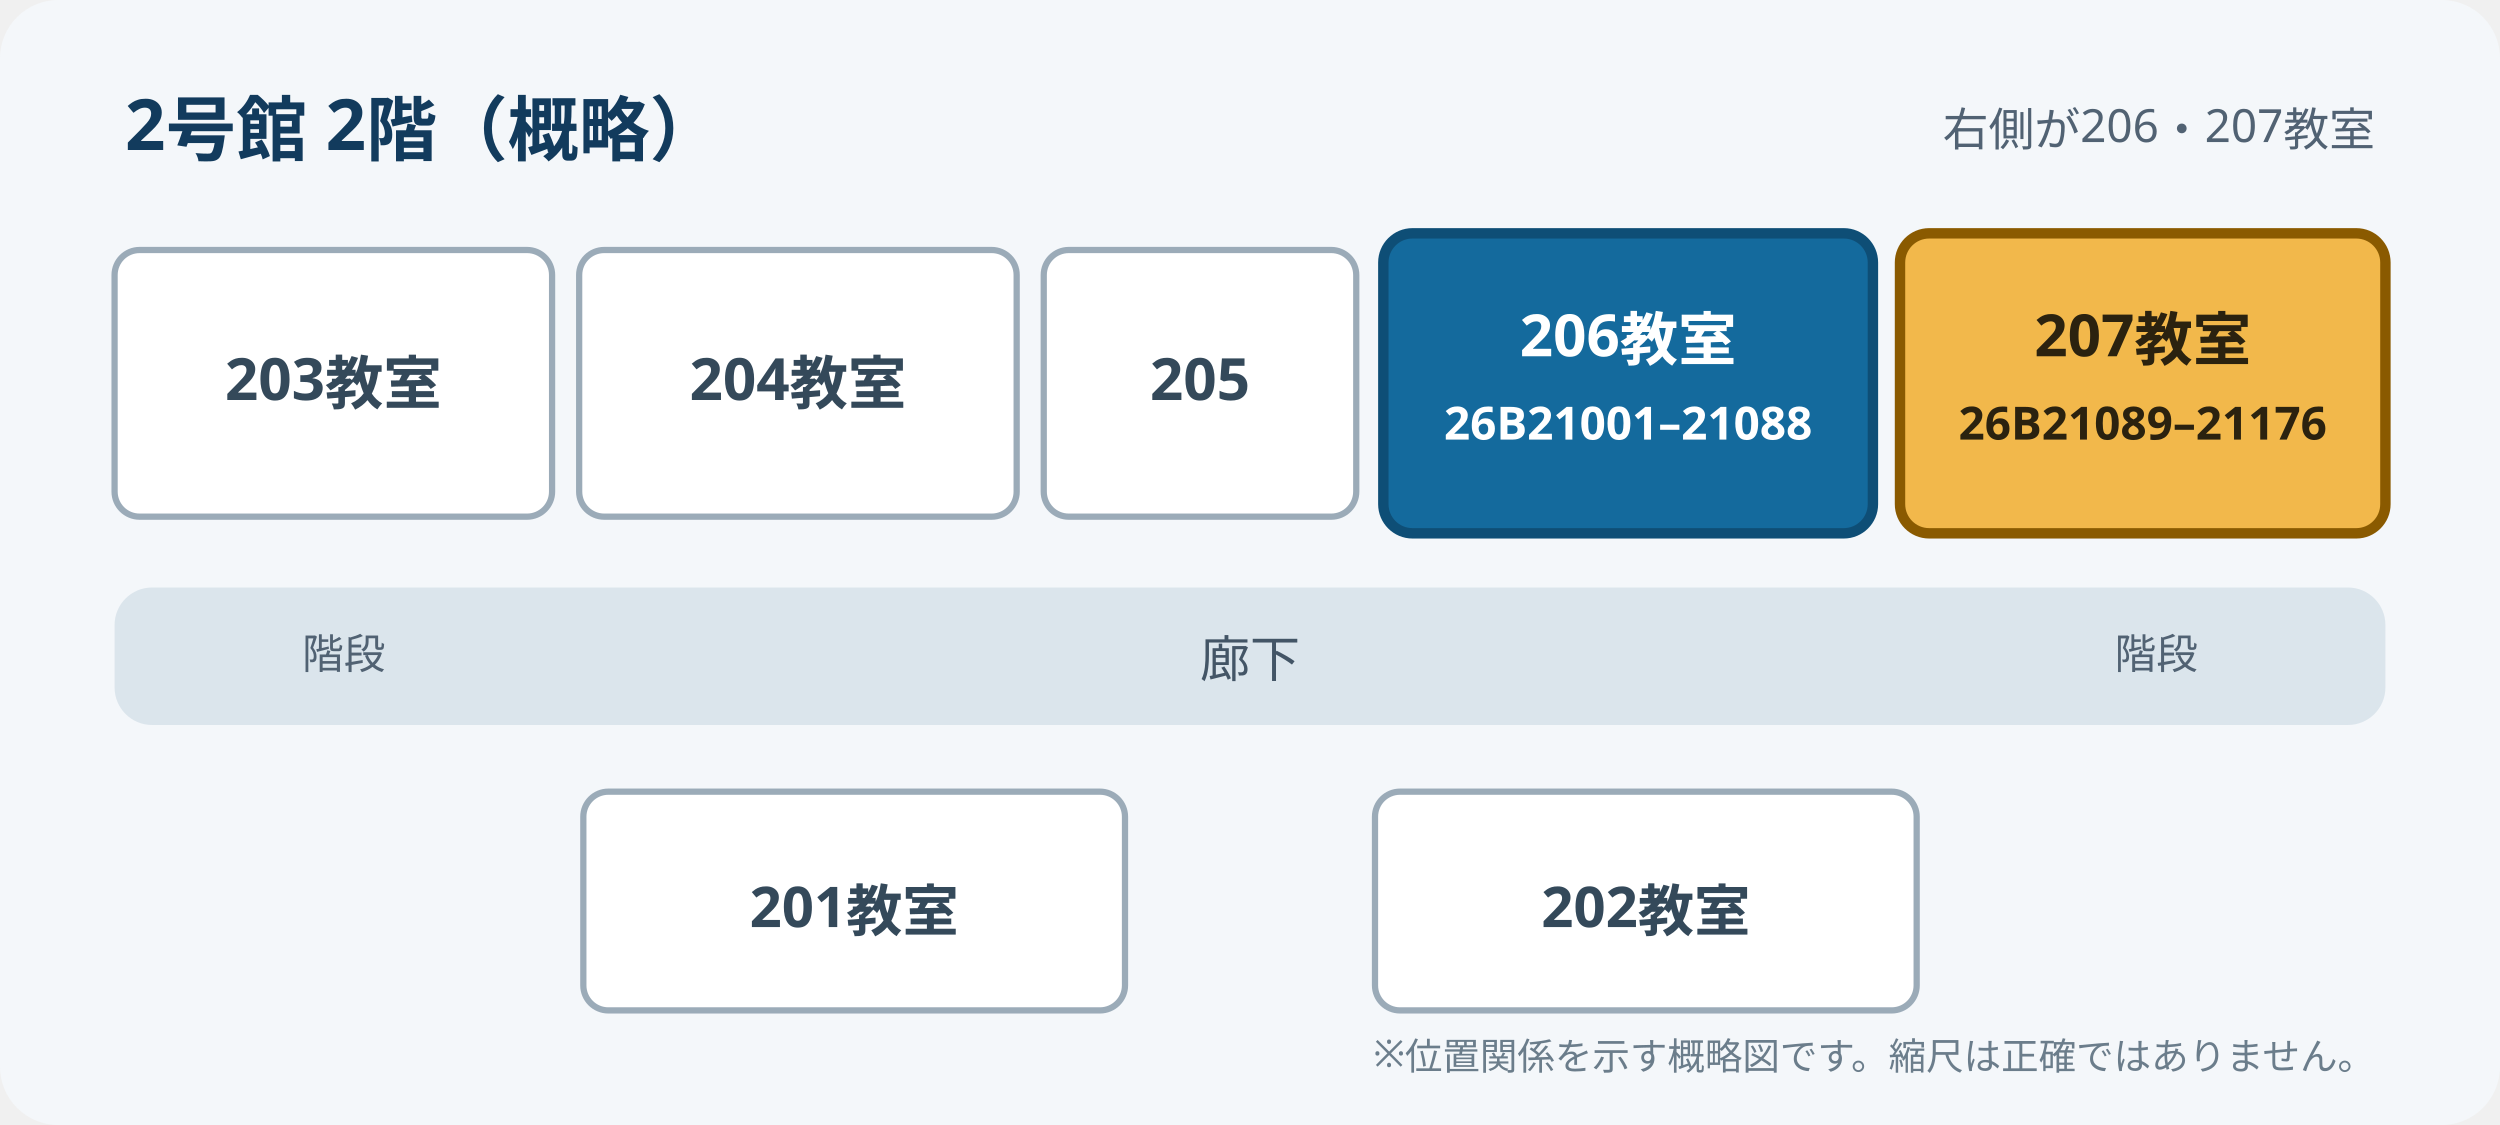
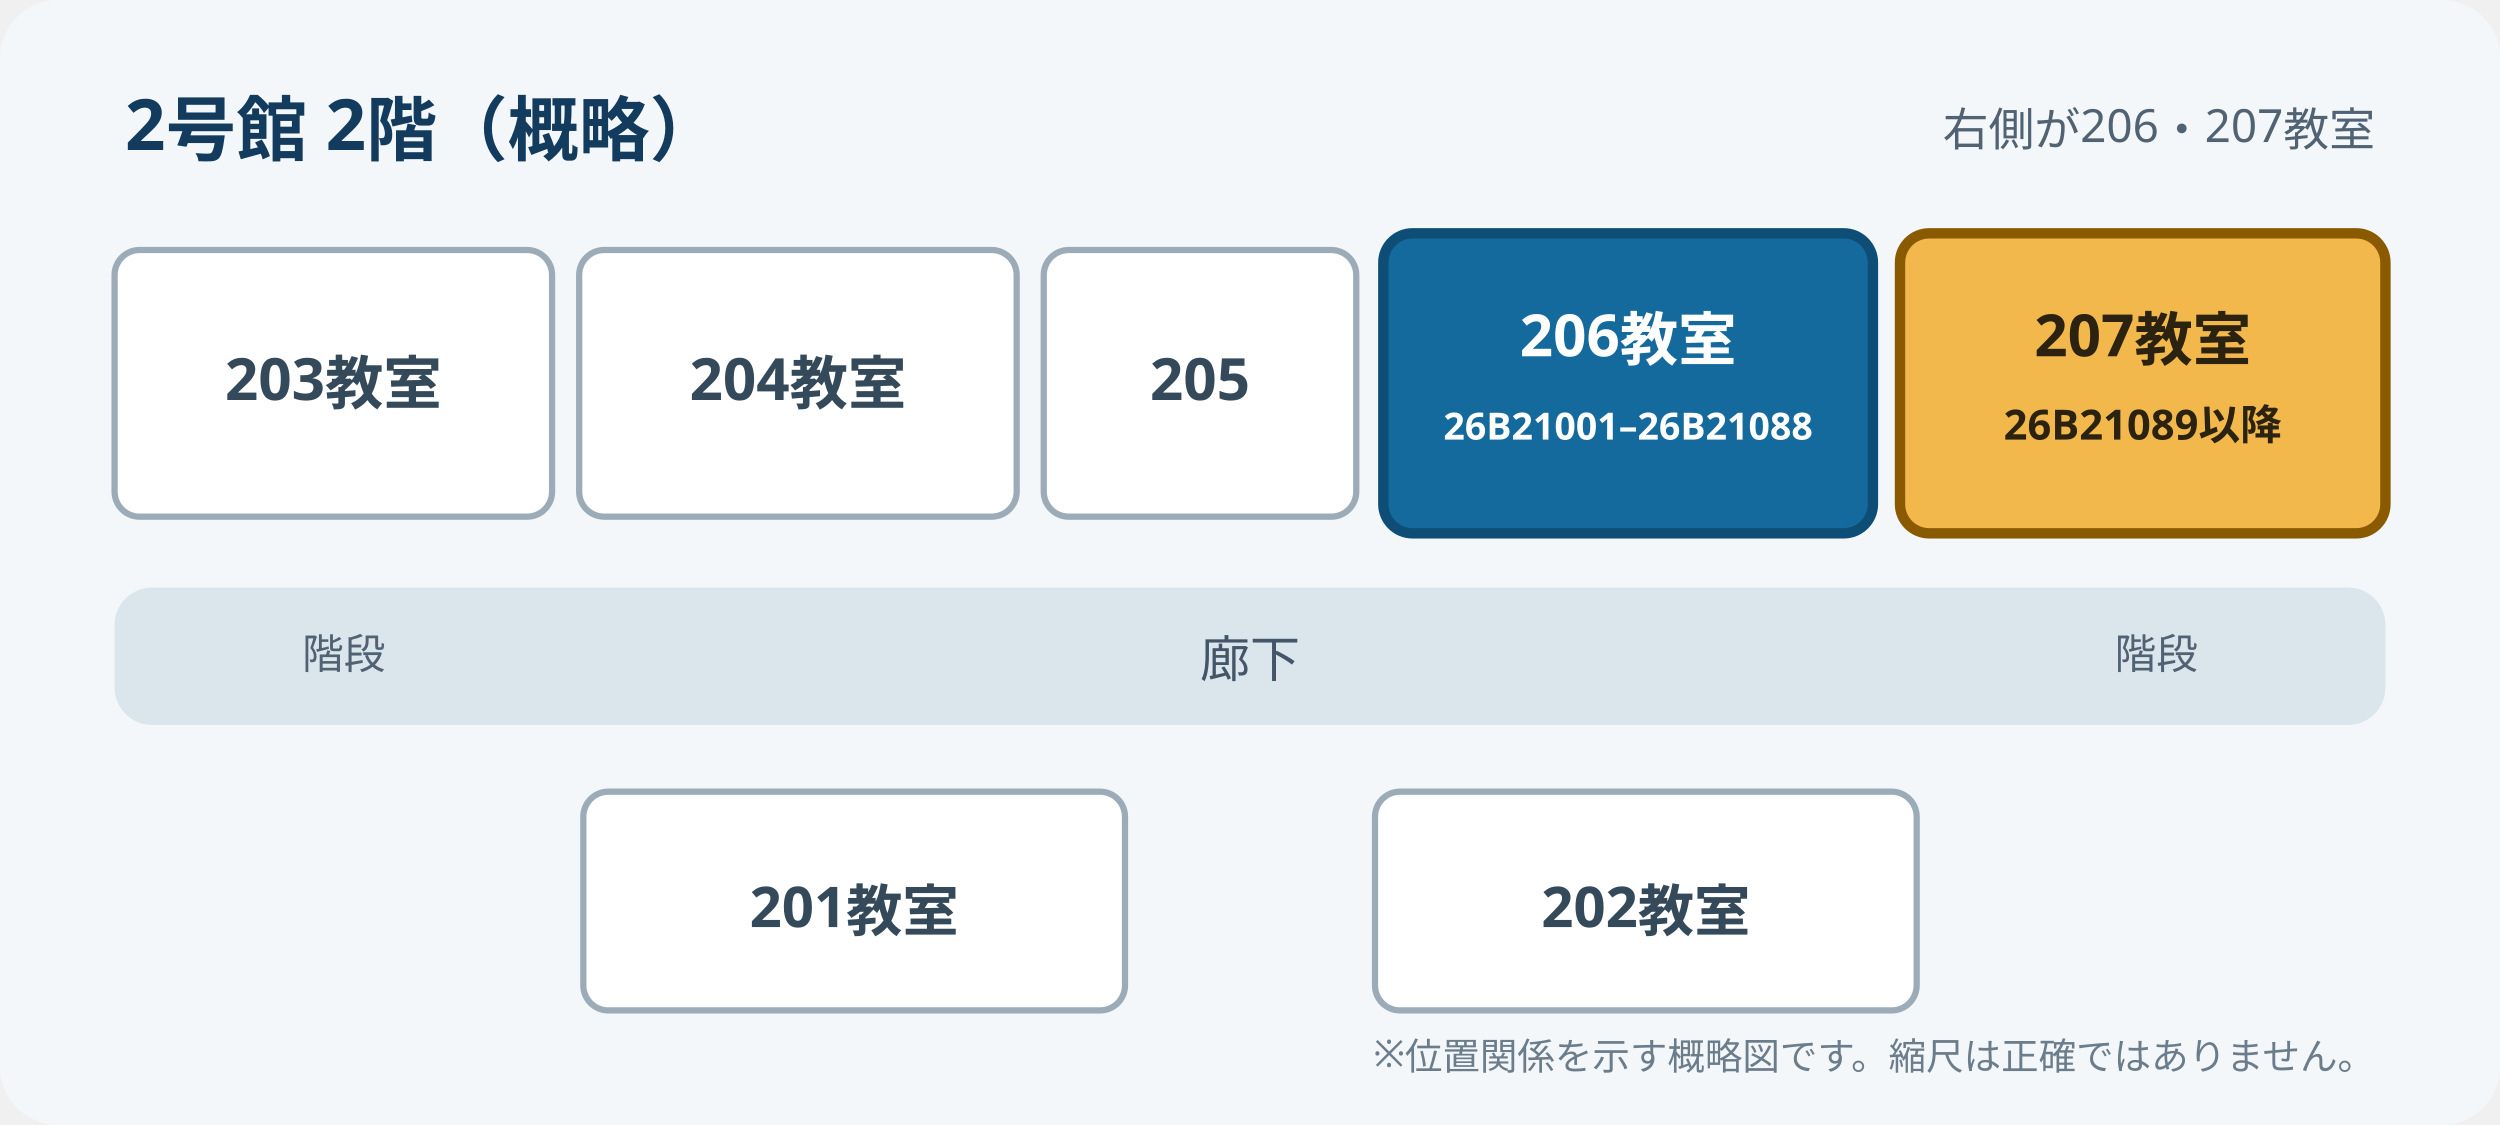
<svg xmlns="http://www.w3.org/2000/svg" viewBox="0 0 1200 540" role="img" aria-labelledby="title desc">
  <rect width="1200" height="540" rx="28" fill="#f4f7fa" />
  <text x="60" y="72" font-family="system-ui, sans-serif" font-size="34" font-weight="700" fill="#123b5d">2号館 2階（概略）</text>
  <text x="1140" y="70" text-anchor="end" font-family="system-ui, sans-serif" font-size="22" fill="#516273">右側が206・207教室</text>
  <g font-family="system-ui, sans-serif" font-size="28" font-weight="700" text-anchor="middle">
    <rect x="55" y="120" width="210" height="128" rx="12" fill="#ffffff" stroke="#9babb8" stroke-width="3" />
    <text x="160" y="192" fill="#34495a">203教室</text>
    <rect x="278" y="120" width="210" height="128" rx="12" fill="#ffffff" stroke="#9babb8" stroke-width="3" />
    <text x="383" y="192" fill="#34495a">204教室</text>
    <rect x="501" y="120" width="150" height="128" rx="12" fill="#ffffff" stroke="#9babb8" stroke-width="3" />
    <text x="576" y="192" fill="#34495a">205</text>
    <rect x="664" y="112" width="235" height="144" rx="14" fill="#146a9d" stroke="#0e4e76" stroke-width="5" />
    <text x="781.5" y="171" fill="#ffffff">206教室</text>
-     <text x="781.5" y="211" fill="#ffffff" font-size="22">26B21001–21088</text>
+     <text x="781.5" y="211" fill="#ffffff" font-size="18">26B21001–26B21088</text>
    <rect x="912" y="112" width="233" height="144" rx="14" fill="#f2b84b" stroke="#8a5a00" stroke-width="5" />
    <text x="1028.5" y="171" fill="#2b220f">207教室</text>
-     <text x="1028.5" y="211" fill="#2b220f" font-size="22">26B21089–21176</text>
+     <text x="1028.5" y="211" fill="#2b220f" font-size="20">26B21089以降</text>
  </g>
  <rect x="55" y="282" width="1090" height="66" rx="18" fill="#dbe5ec" />
  <text x="600" y="325" text-anchor="middle" font-family="system-ui, sans-serif" font-size="24" fill="#435566">廊下</text>
  <g font-family="system-ui, sans-serif" font-size="27" font-weight="700" text-anchor="middle">
    <rect x="280" y="380" width="260" height="105" rx="12" fill="#ffffff" stroke="#9babb8" stroke-width="3" />
    <text x="410" y="445" fill="#34495a">201教室</text>
    <rect x="660" y="380" width="260" height="105" rx="12" fill="#ffffff" stroke="#9babb8" stroke-width="3" />
    <text x="790" y="445" fill="#34495a">202教室</text>
  </g>
  <g font-family="system-ui, sans-serif" font-size="20" fill="#516273" text-anchor="middle">
    <text x="165" y="321">階段</text>
    <text x="1035" y="321">階段</text>
  </g>
  <text x="1140" y="512" text-anchor="end" font-family="system-ui, sans-serif" font-size="18" fill="#6b7d8b">※位置関係を示す概略図です。縮尺は正確ではありません。</text>
</svg>
